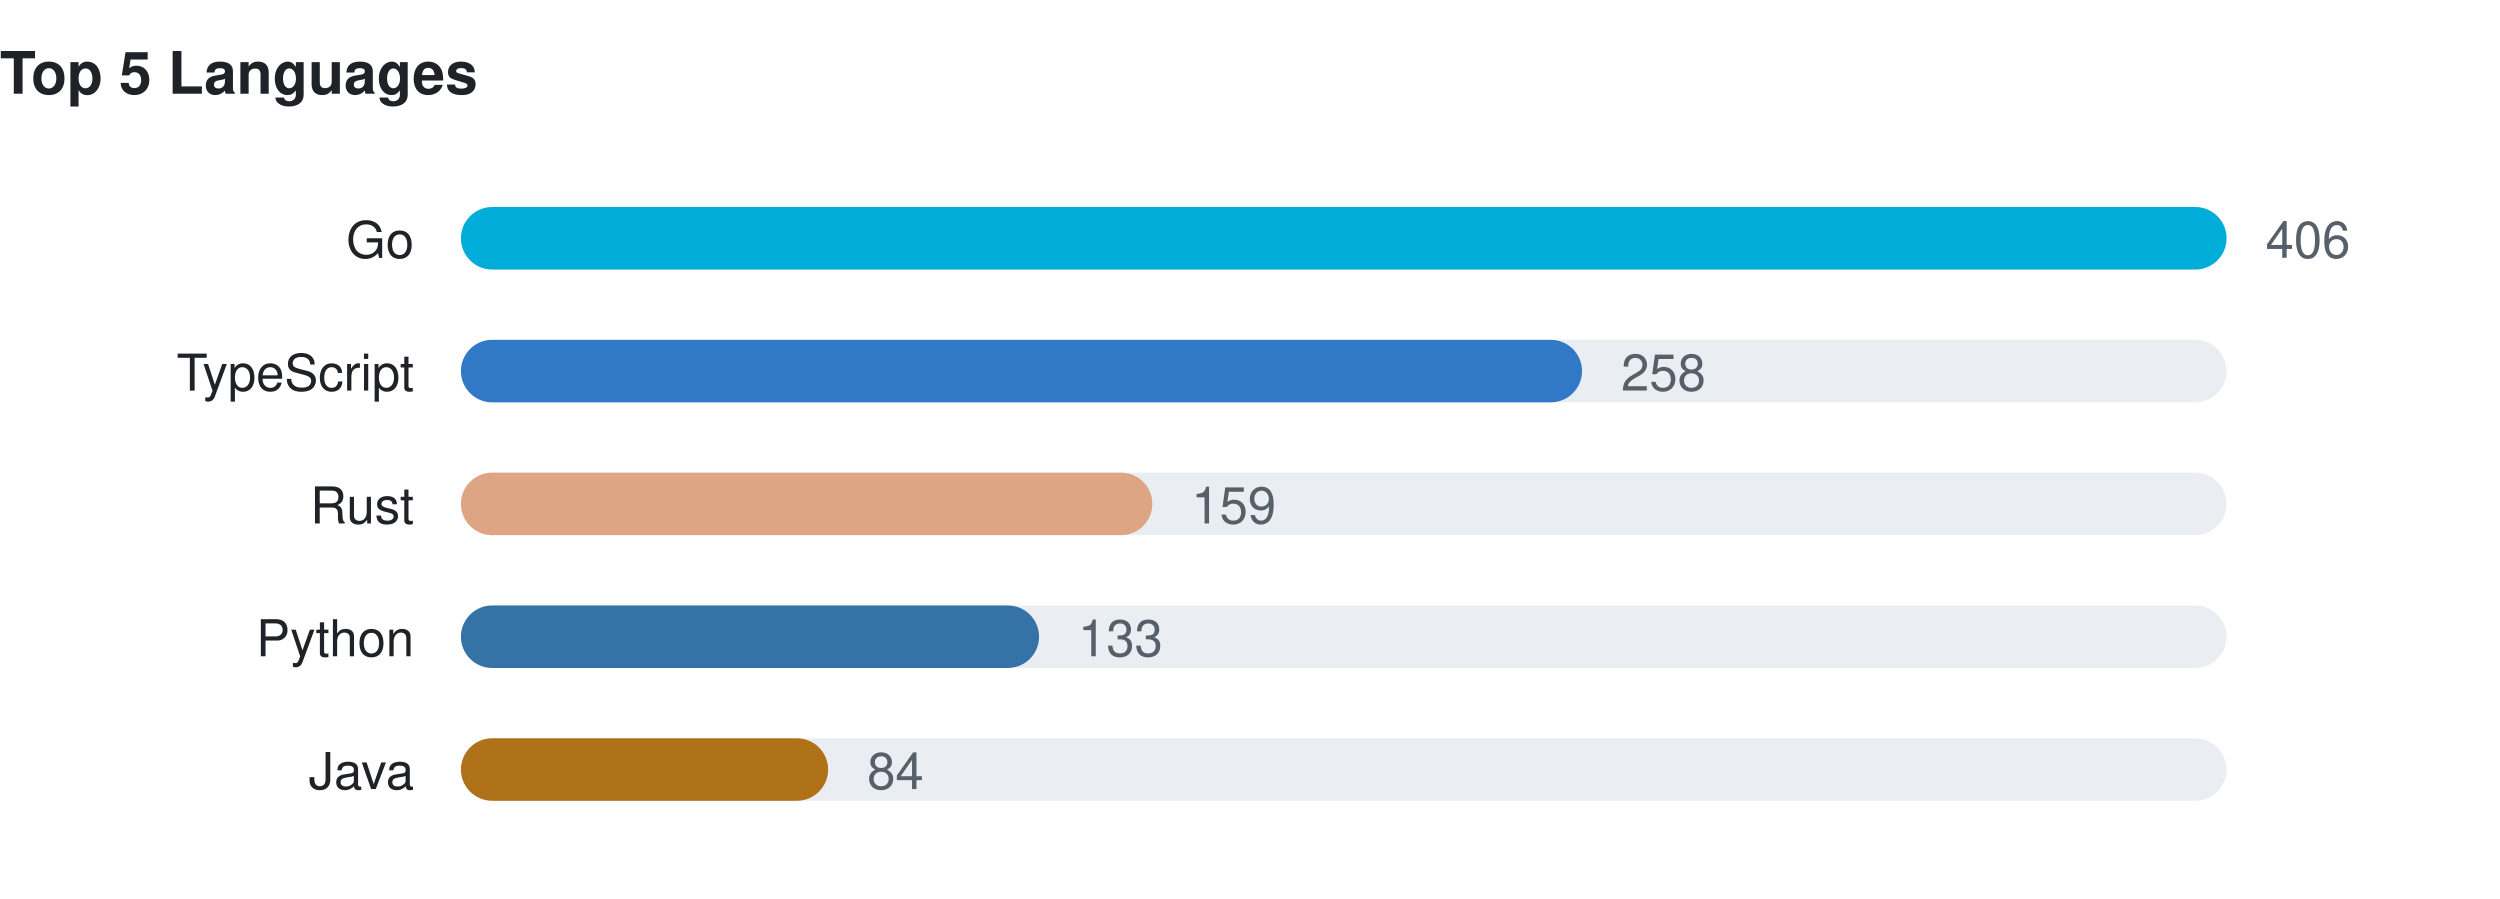
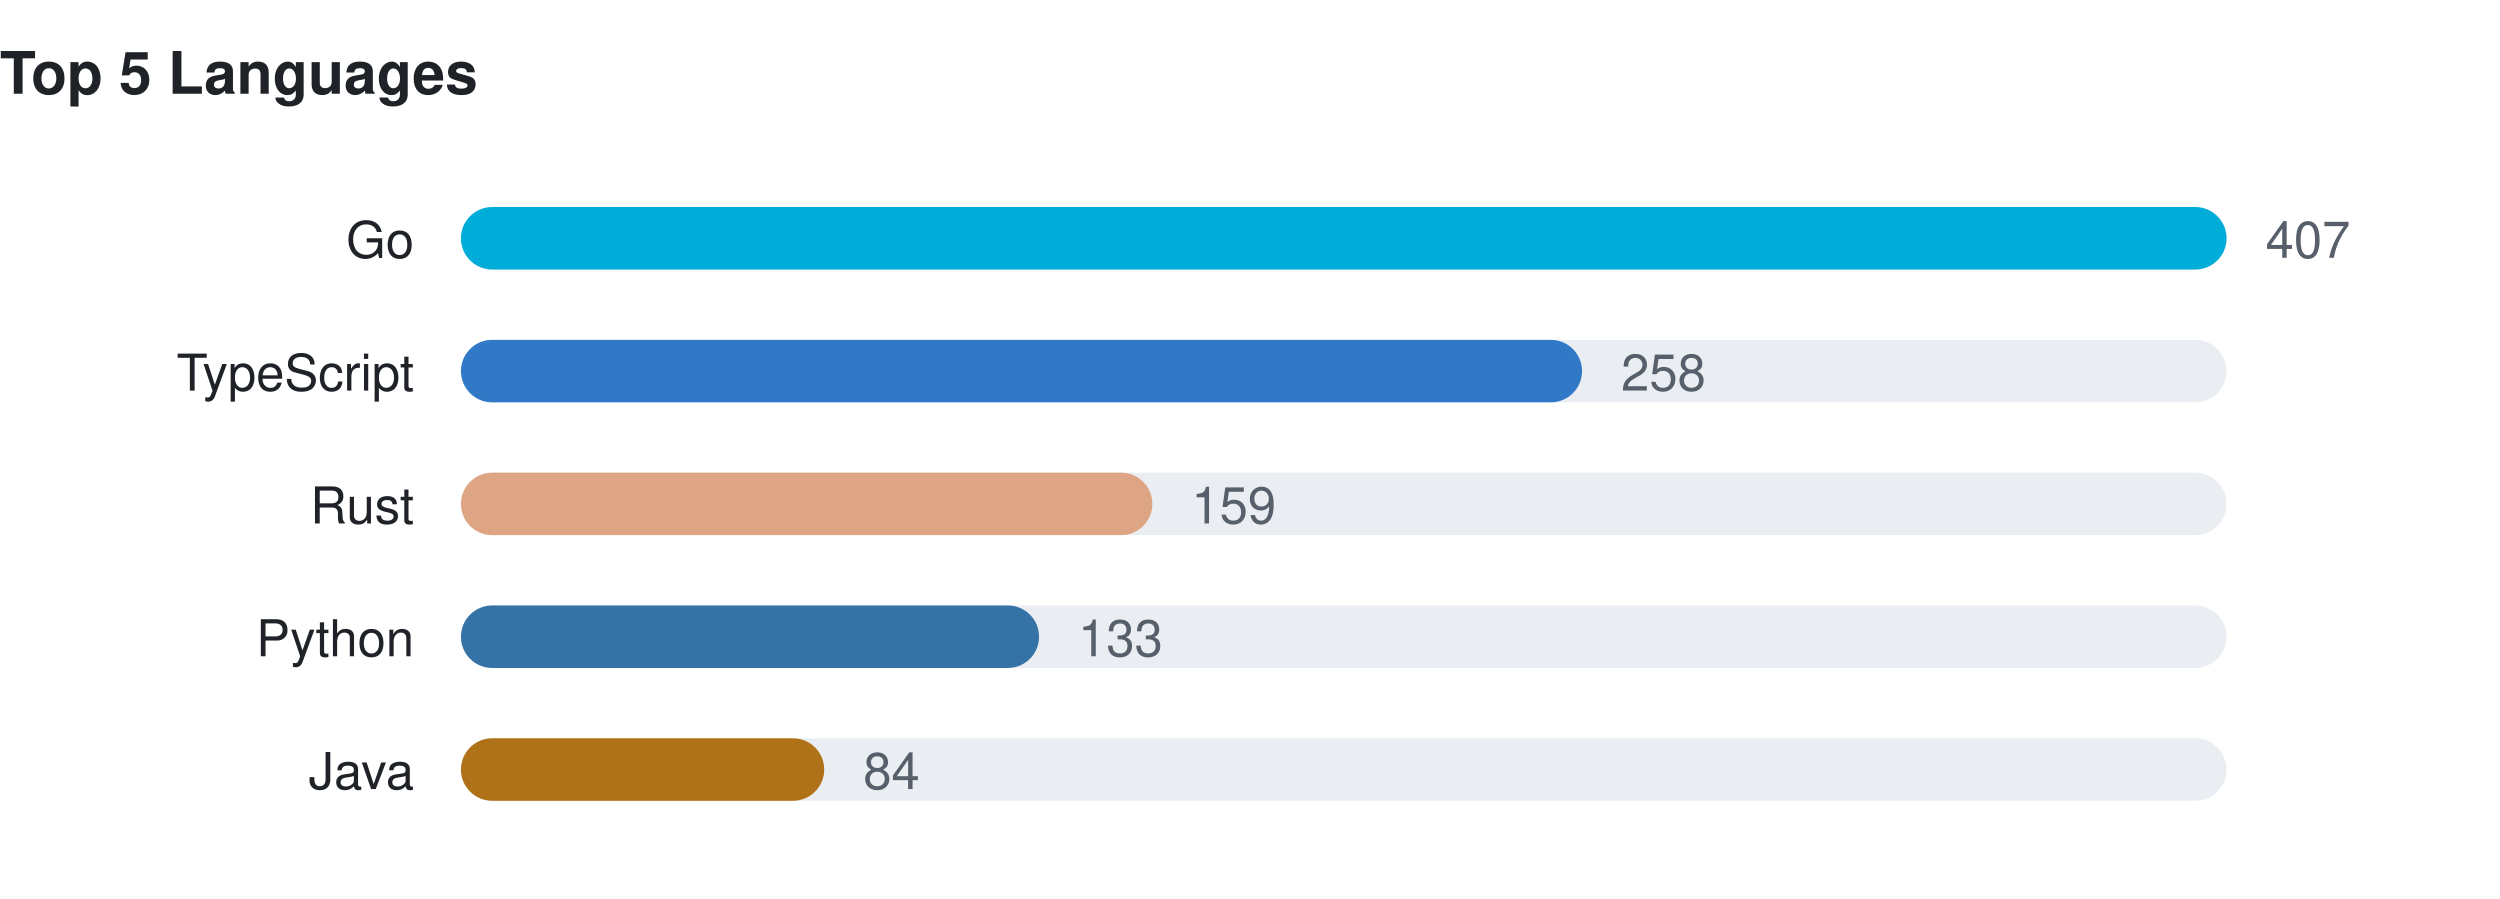
- <svg xmlns="http://www.w3.org/2000/svg" width="640" height="230" viewBox="0 0 640 230" role="img" aria-label="Top languages by solved problems: Go 406, TypeScript 258, Rust 159, Python 133, Java 84">
+ <svg xmlns="http://www.w3.org/2000/svg" width="640" height="230" viewBox="0 0 640 230" role="img" aria-label="Top languages by solved problems: Go 407, TypeScript 258, Rust 159, Python 133, Java 84">
  <style>
    text { font-family: -apple-system, BlinkMacSystemFont, "Segoe UI", Helvetica, Arial, sans-serif; }
    .title { font-size: 15px; font-weight: 600; fill: #1f2328; }
    .label { font-size: 13px; fill: #1f2328; }
    .count { font-size: 13px; fill: #57606a; }
    .track { fill: #eaeef2; }
    @media (prefers-color-scheme: dark) {
      .title { fill: #e6edf3; }
      .label { fill: #e6edf3; }
      .count { fill: #8b949e; }
      .track { fill: #30363d; }
    }
  </style>
  <text x="0" y="24" class="title">Top 5 Languages</text>
  <g transform="translate(0,44)">
    <text x="106" y="22.0" text-anchor="end" class="label">Go</text>
    <rect x="118" y="9.0" width="452" height="16" rx="8" class="track" />
    <rect x="118" y="9.0" width="452" height="16" rx="8" fill="#00ADD8" />
-     <text x="580" y="22.0" class="count">406</text>
+     <text x="580" y="22.0" class="count">407</text>
  </g>
  <g transform="translate(0,78)">
    <text x="106" y="22.0" text-anchor="end" class="label">TypeScript</text>
    <rect x="118" y="9.0" width="452" height="16" rx="8" class="track" />
    <rect x="118" y="9.0" width="287" height="16" rx="8" fill="#3178C6" />
    <text x="415" y="22.0" class="count">258</text>
  </g>
  <g transform="translate(0,112)">
    <text x="106" y="22.0" text-anchor="end" class="label">Rust</text>
    <rect x="118" y="9.0" width="452" height="16" rx="8" class="track" />
    <rect x="118" y="9.0" width="177" height="16" rx="8" fill="#DEA584" />
    <text x="305" y="22.0" class="count">159</text>
  </g>
  <g transform="translate(0,146)">
    <text x="106" y="22.0" text-anchor="end" class="label">Python</text>
    <rect x="118" y="9.0" width="452" height="16" rx="8" class="track" />
    <rect x="118" y="9.0" width="148" height="16" rx="8" fill="#3572A5" />
    <text x="276" y="22.0" class="count">133</text>
  </g>
  <g transform="translate(0,180)">
    <text x="106" y="22.0" text-anchor="end" class="label">Java</text>
    <rect x="118" y="9.0" width="452" height="16" rx="8" class="track" />
-     <rect x="118" y="9.0" width="94" height="16" rx="8" fill="#B07219" />
-     <text x="222" y="22.0" class="count">84</text>
+     <rect x="118" y="9.0" width="93" height="16" rx="8" fill="#B07219" />
+     <text x="221" y="22.0" class="count">84</text>
  </g>
</svg>
